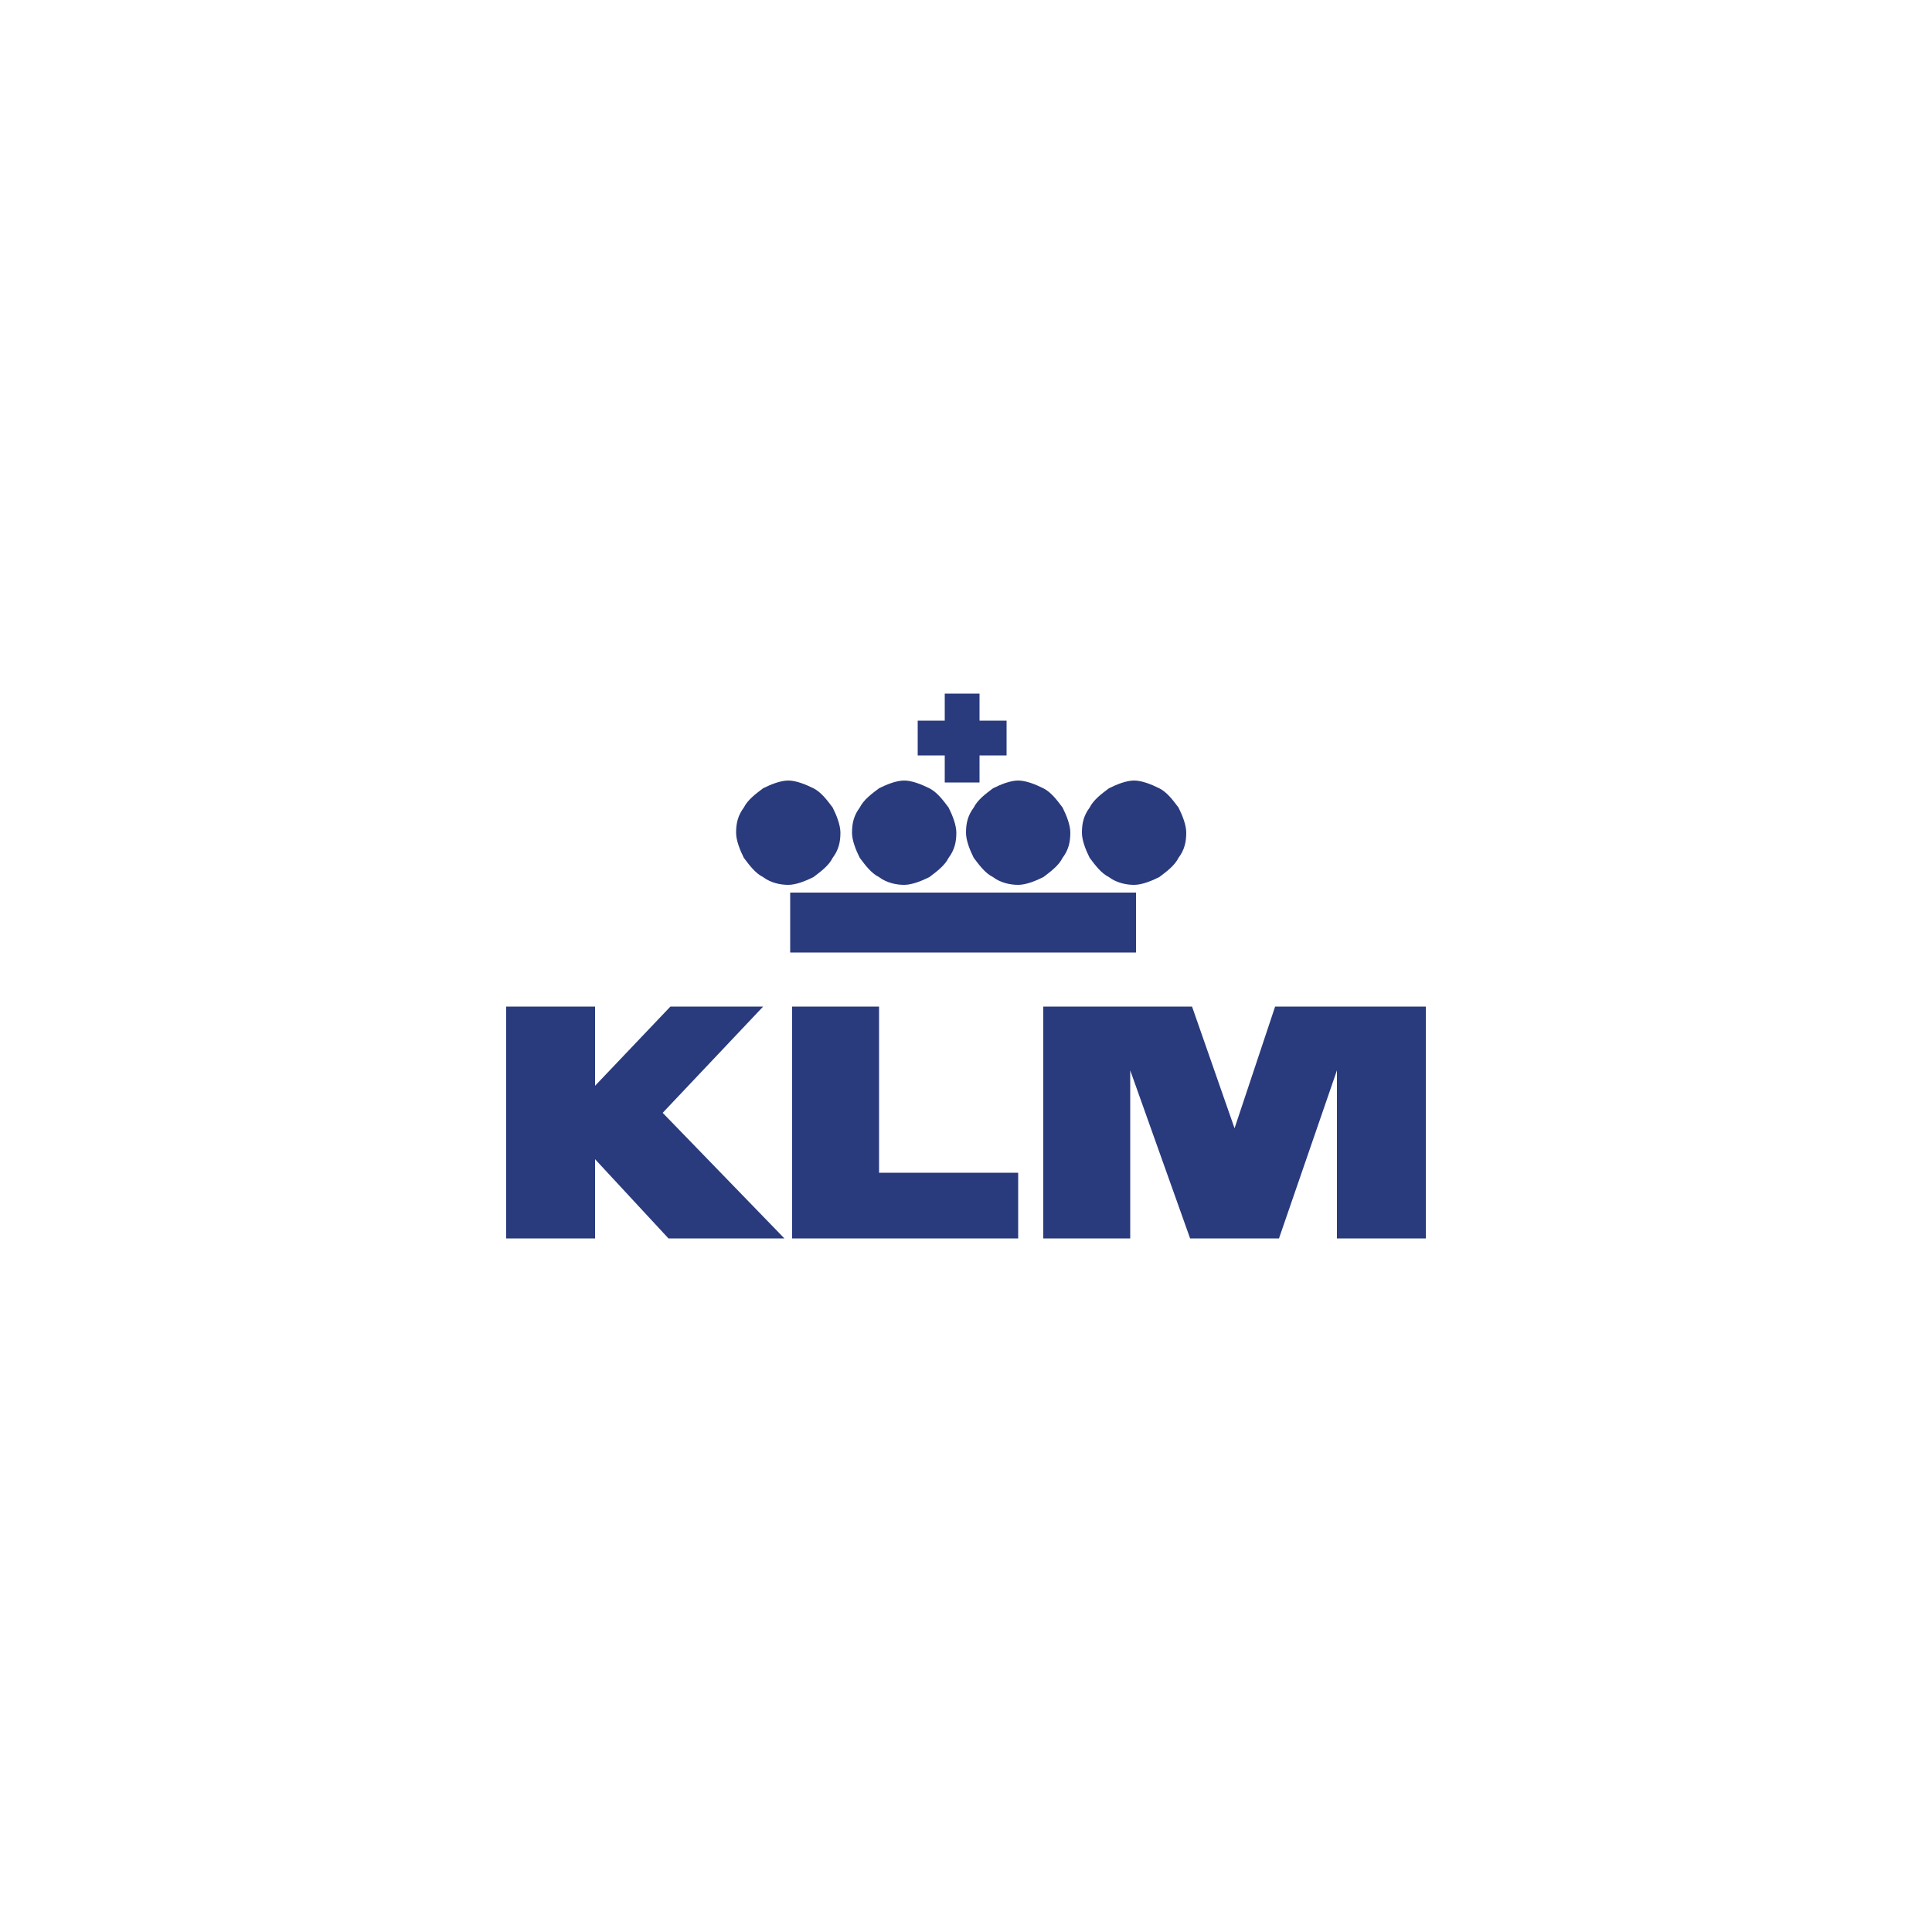
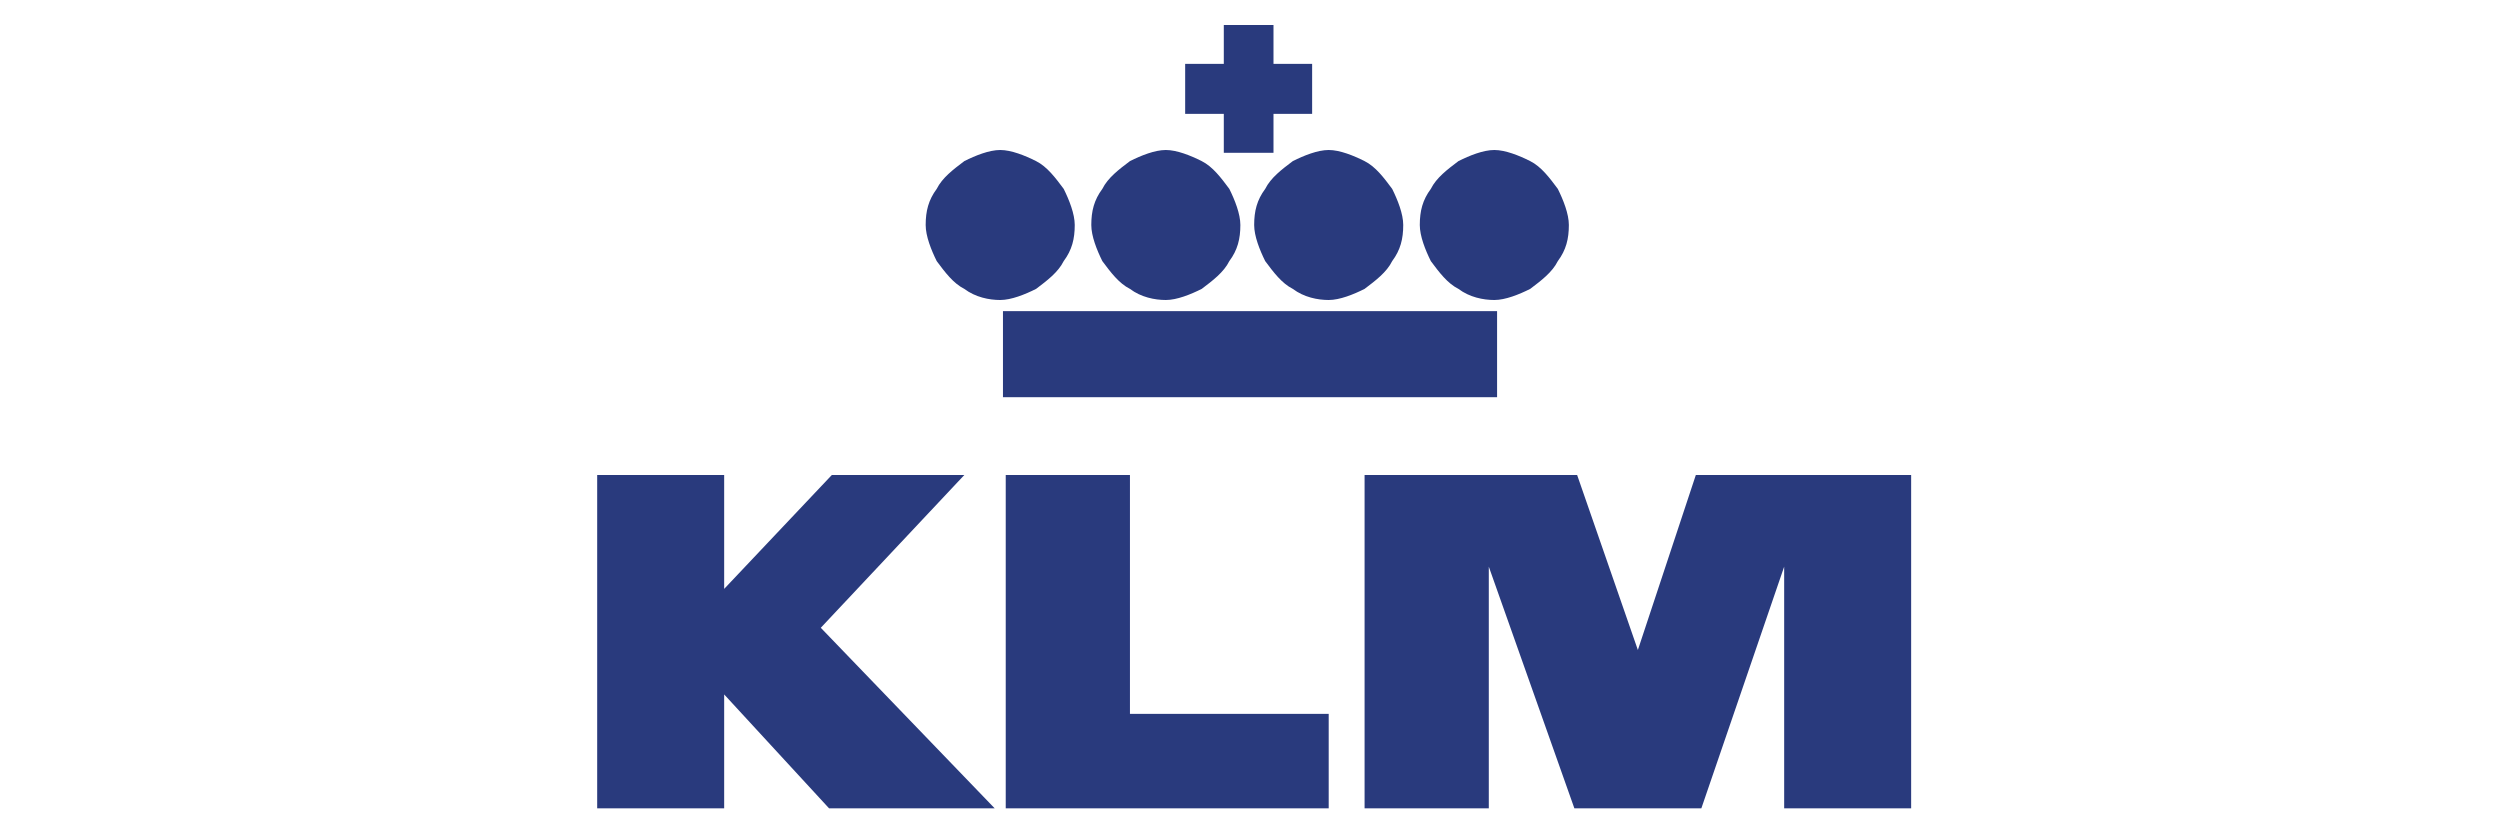
- <svg xmlns="http://www.w3.org/2000/svg" version="1.1" id="Laag_1" x="0" y="0" viewBox="0 0 100 100" xml:space="preserve">
-   <style>.st0{fill:#293a7d}</style>
-   <switch>
-     <g>
-       <path class="st0" d="M48.9 35.9v1.4h-1.4v1.8h1.4v1.4h1.8v-1.4h1.4v-1.8h-1.4v-1.4zM42.1 40.8c.4.2.7.6 1 1 .2.4.4.9.4 1.3 0 .5-.1.9-.4 1.3-.2.4-.6.7-1 1-.4.2-.9.4-1.3.4s-.9-.1-1.3-.4c-.4-.2-.7-.6-1-1-.2-.4-.4-.9-.4-1.3 0-.5.1-.9.4-1.3.2-.4.6-.7 1-1 .4-.2.9-.4 1.3-.4s.9.2 1.3.4M48.1 40.8c.4.2.7.6 1 1 .2.4.4.9.4 1.3 0 .5-.1.9-.4 1.3-.2.4-.6.7-1 1-.4.2-.9.4-1.3.4s-.9-.1-1.3-.4c-.4-.2-.7-.6-1-1-.2-.4-.4-.9-.4-1.3 0-.5.1-.9.4-1.3.2-.4.6-.7 1-1 .4-.2.9-.4 1.3-.4s.9.2 1.3.4M54 40.8c.4.2.7.6 1 1 .2.4.4.9.4 1.3 0 .5-.1.9-.4 1.3-.2.4-.6.7-1 1-.4.2-.9.4-1.3.4s-.9-.1-1.3-.4c-.4-.2-.7-.6-1-1-.2-.4-.4-.9-.4-1.3 0-.5.1-.9.4-1.3.2-.4.6-.7 1-1 .4-.2.9-.4 1.3-.4s.9.2 1.3.4M60 40.8c.4.2.7.6 1 1 .2.4.4.9.4 1.3 0 .5-.1.9-.4 1.3-.2.4-.6.7-1 1-.4.2-.9.4-1.3.4s-.9-.1-1.3-.4c-.4-.2-.7-.6-1-1-.2-.4-.4-.9-.4-1.3 0-.5.1-.9.4-1.3.2-.4.6-.7 1-1 .4-.2.9-.4 1.3-.4s.9.2 1.3.4M40.9 46.2h17.9v3.1H40.9zM34.7 52.1l-3.9 4.1v-4.1h-4.6v12h4.6V60l3.8 4.1h6l-6.3-6.5 5.2-5.5zM41 52.1v12h11.7v-3.4h-7.2v-8.6zM66 52.1l-2.1 6.3-2.2-6.3H54v12h4.5v-8.7l3.1 8.7h4.6l3-8.7v8.7h4.6v-12z" />
+ <svg xmlns="http://www.w3.org/2000/svg" width="300px" height="100px" viewBox="0 0 300 100" version="1.1">
+   <g id="Artboard" stroke="none" stroke-width="1" fill="none" fill-rule="evenodd">
+     <g id="klm" transform="translate(71, 3)" fill="#293A7D" fill-rule="nonzero">
+       <path d="M75.856,0 L75.856,4.667 L71.219,4.667 L71.219,10.667 L75.856,10.667 L75.856,15.333 L81.819,15.333 L81.819,10.667 L86.456,10.667 L86.456,4.667 L81.819,4.667 L81.819,0 L75.856,0 Z M53.331,16.333 C54.656,17 55.65,18.333 56.644,19.667 C57.306,21 57.969,22.667 57.969,24 C57.969,25.667 57.638,27 56.644,28.333 C55.981,29.667 54.656,30.667 53.331,31.667 C52.006,32.333 50.35,33 49.025,33 C47.7,33 46.044,32.667 44.719,31.667 C43.394,31 42.4,29.667 41.406,28.333 C40.744,27 40.081,25.333 40.081,24 C40.081,22.333 40.413,21 41.406,19.667 C42.069,18.333 43.394,17.333 44.719,16.333 C46.044,15.667 47.7,15 49.025,15 C50.35,15 52.006,15.667 53.331,16.333 Z M73.206,16.333 C74.531,17 75.525,18.333 76.519,19.667 C77.181,21 77.844,22.667 77.844,24 C77.844,25.667 77.513,27 76.519,28.333 C75.856,29.667 74.531,30.667 73.206,31.667 C71.881,32.333 70.225,33 68.9,33 C67.575,33 65.919,32.667 64.594,31.667 C63.269,31 62.275,29.667 61.281,28.333 C60.619,27 59.956,25.333 59.956,24 C59.956,22.333 60.288,21 61.281,19.667 C61.944,18.333 63.269,17.333 64.594,16.333 C65.919,15.667 67.575,15 68.9,15 C70.225,15 71.881,15.667 73.206,16.333 Z M92.75,16.333 C94.075,17 95.069,18.333 96.062,19.667 C96.725,21 97.388,22.667 97.388,24 C97.388,25.667 97.056,27 96.062,28.333 C95.4,29.667 94.075,30.667 92.75,31.667 C91.425,32.333 89.769,33 88.444,33 C87.119,33 85.463,32.667 84.138,31.667 C82.812,31 81.819,29.667 80.825,28.333 C80.162,27 79.5,25.333 79.5,24 C79.5,22.333 79.831,21 80.825,19.667 C81.487,18.333 82.812,17.333 84.138,16.333 C85.463,15.667 87.119,15 88.444,15 C89.769,15 91.425,15.667 92.75,16.333 Z M112.625,16.333 C113.95,17 114.944,18.333 115.938,19.667 C116.6,21 117.263,22.667 117.263,24 C117.263,25.667 116.931,27 115.938,28.333 C115.275,29.667 113.95,30.667 112.625,31.667 C111.3,32.333 109.644,33 108.319,33 C106.994,33 105.338,32.667 104.013,31.667 C102.688,31 101.694,29.667 100.7,28.333 C100.037,27 99.375,25.333 99.375,24 C99.375,22.333 99.706,21 100.7,19.667 C101.362,18.333 102.688,17.333 104.013,16.333 C105.338,15.667 106.994,15 108.319,15 C109.644,15 111.3,15.667 112.625,16.333 Z M49.356,34.333 L108.65,34.333 L108.65,44.667 L49.356,44.667 L49.356,34.333 Z M28.819,54 L15.9,67.667 L15.9,54 L0.662,54 L0.662,94 L15.9,94 L15.9,80.333 L28.488,94 L48.362,94 L27.494,72.333 L44.719,54 L28.819,54 Z M49.688,54 L49.688,94 L88.444,94 L88.444,82.667 L64.594,82.667 L64.594,54 L49.688,54 Z M132.5,54 L125.544,75 L118.256,54 L92.75,54 L92.75,94 L107.656,94 L107.656,65 L117.925,94 L133.162,94 L143.1,65 L143.1,94 L158.338,94 L158.338,54 L132.5,54 Z" id="Shape" />
    </g>
-   </switch>
+   </g>
</svg>
